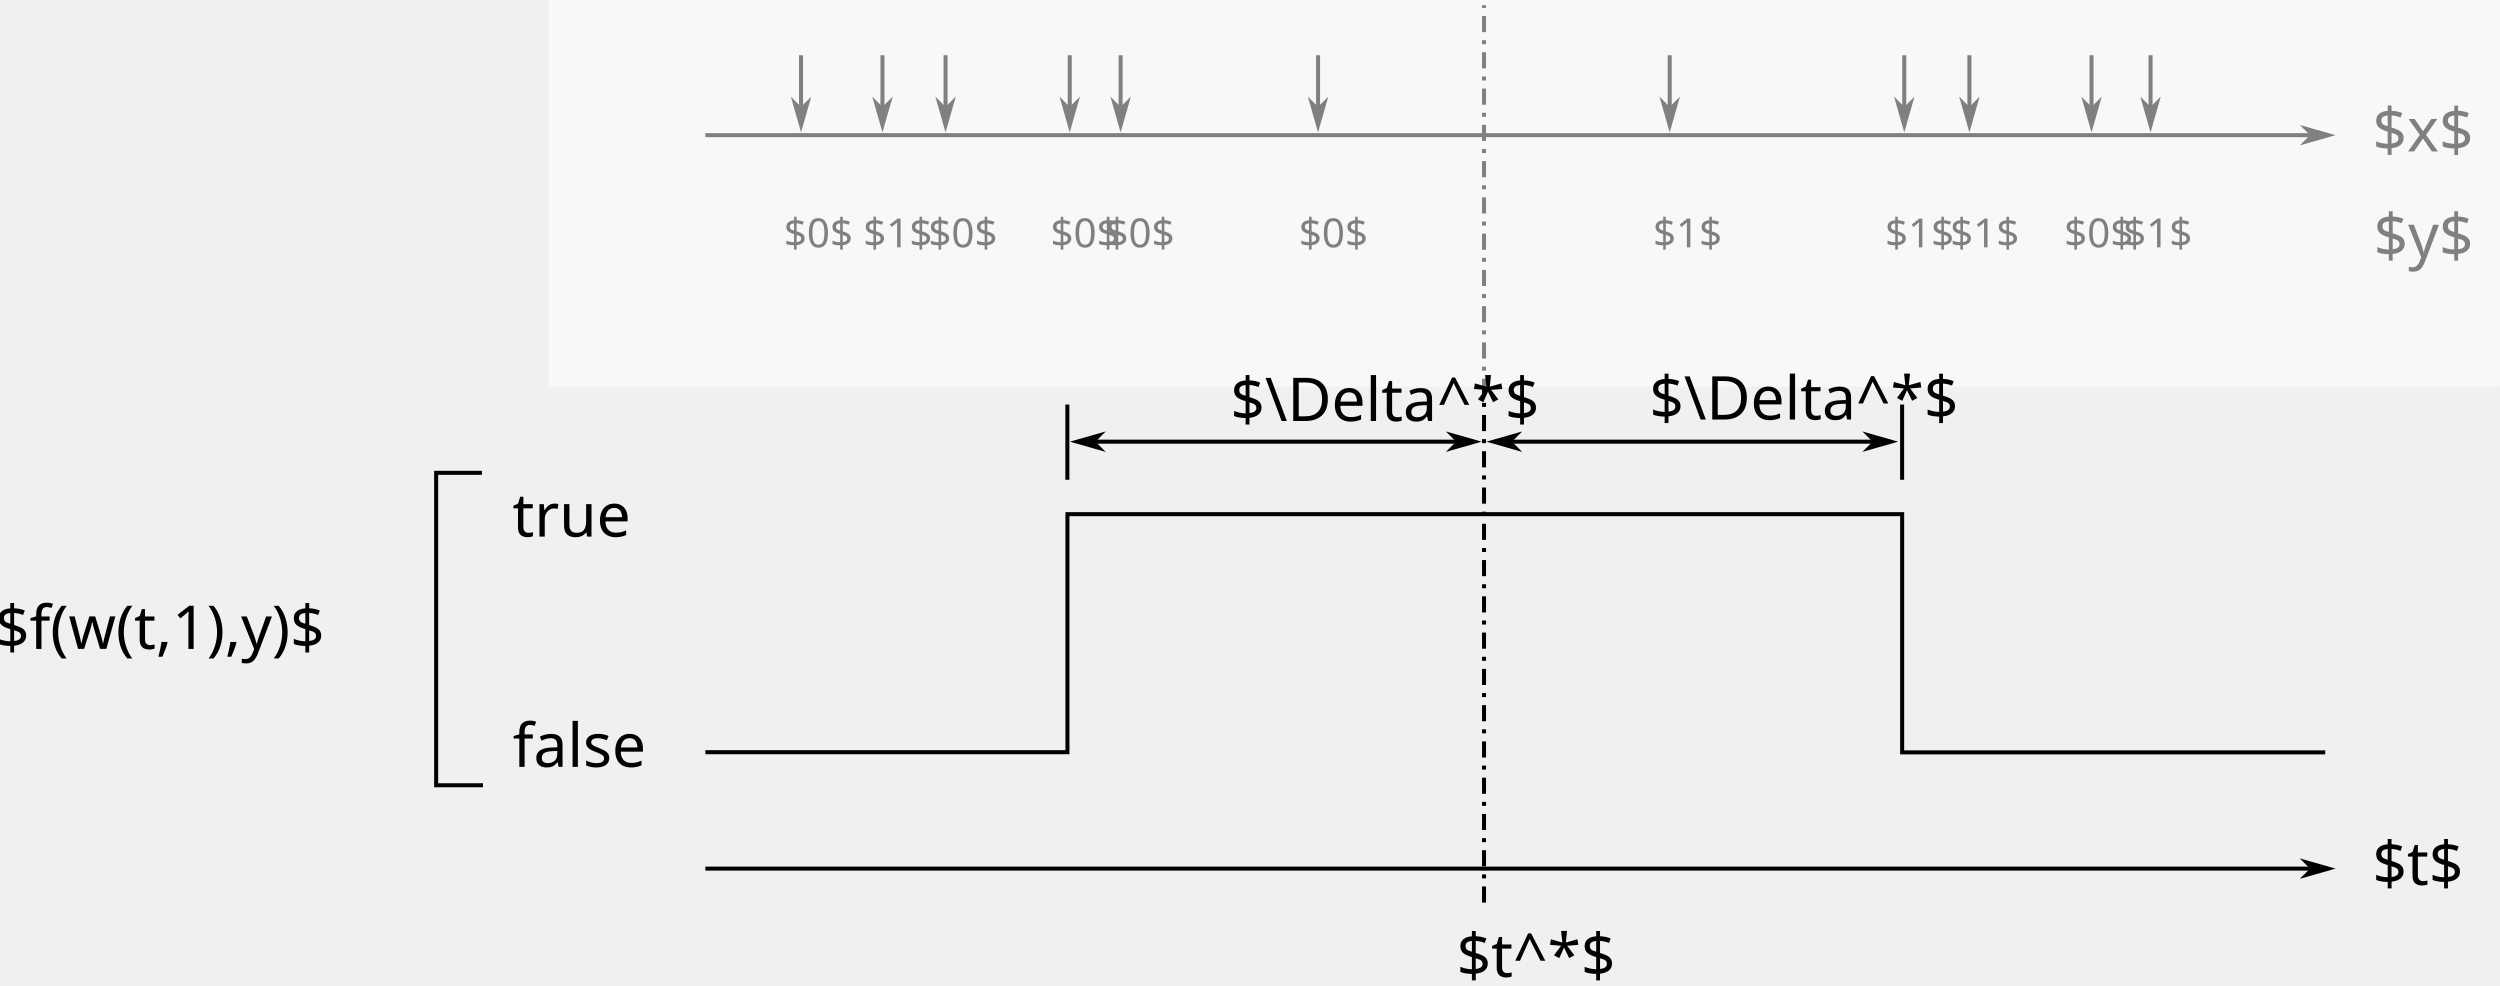
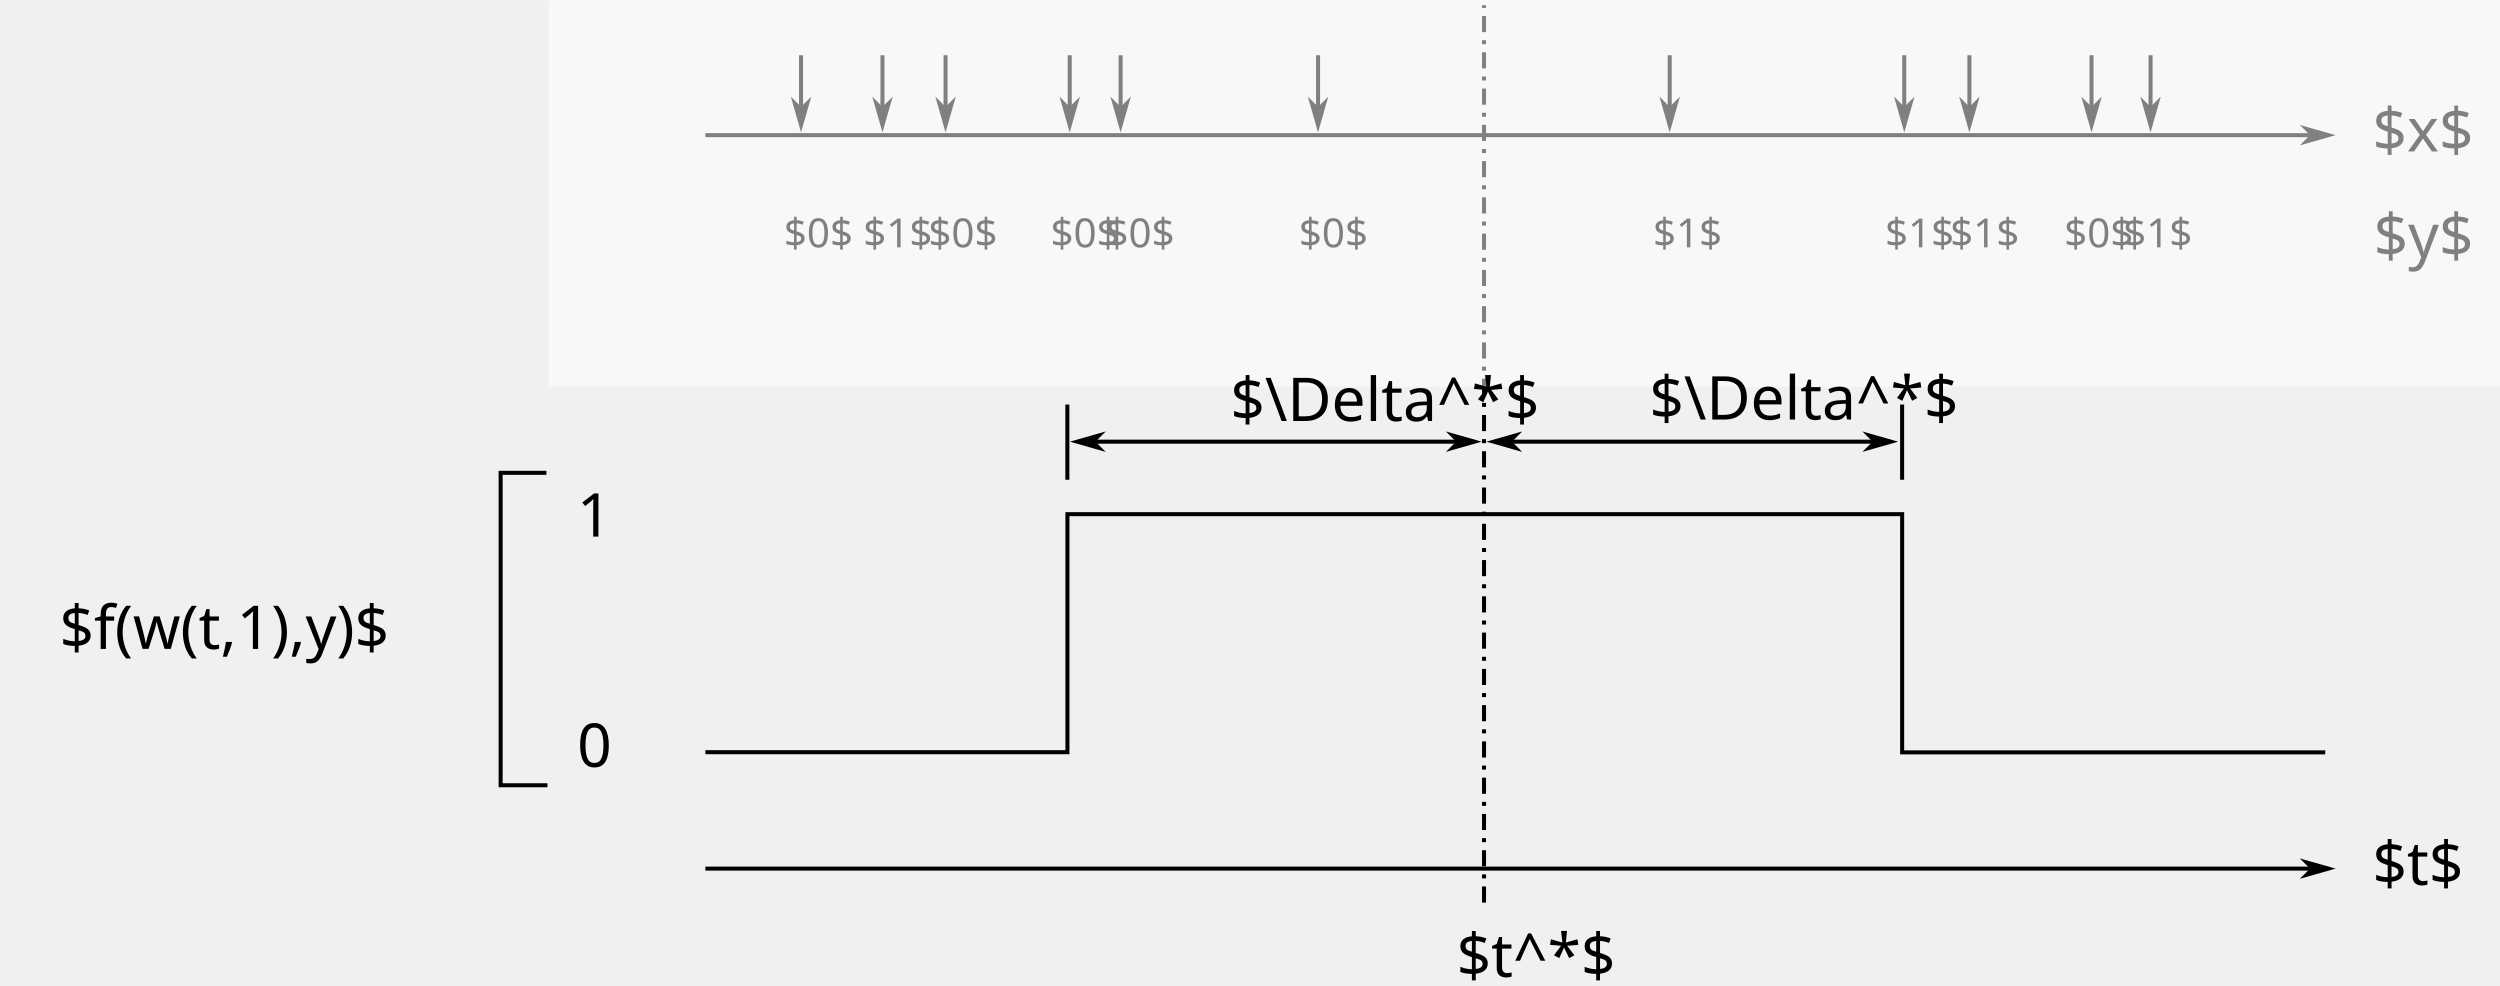
<svg xmlns="http://www.w3.org/2000/svg" width="175.076mm" height="69.033mm" viewBox="0 0 620.348 244.604" id="svg2" version="1.1">
  <defs id="defs4">
    <marker orient="auto" refY="0" refX="0" id="marker13434" style="overflow:visible">
      <path id="path13436" d="M 0,0 5,-5 -12.5,0 5,5 0,0 Z" style="fill:#000000;fill-opacity:1;fill-rule:evenodd;stroke:#000000;stroke-width:1pt;stroke-opacity:1" transform="matrix(-0.4,0,0,-0.4,-4,0)" />
    </marker>
    <marker style="overflow:visible" id="marker13184" refX="0" refY="0" orient="auto">
      <path transform="matrix(0.4,0,0,0.4,4,0)" style="fill:#000000;fill-opacity:1;fill-rule:evenodd;stroke:#000000;stroke-width:1pt;stroke-opacity:1" d="M 0,0 5,-5 -12.5,0 5,5 0,0 Z" id="path13186" />
    </marker>
    <marker style="overflow:visible" id="marker12698" refX="0" refY="0" orient="auto">
      <path transform="matrix(-0.4,0,0,-0.4,-4,0)" style="fill:#000000;fill-opacity:1;fill-rule:evenodd;stroke:#000000;stroke-width:1pt;stroke-opacity:1" d="M 0,0 5,-5 -12.5,0 5,5 0,0 Z" id="path12700" />
    </marker>
    <marker orient="auto" refY="0" refX="0" id="Arrow1Mstart" style="overflow:visible">
      <path id="path4148" d="M 0,0 5,-5 -12.5,0 5,5 0,0 Z" style="fill:#000000;fill-opacity:1;fill-rule:evenodd;stroke:#000000;stroke-width:1pt;stroke-opacity:1" transform="matrix(0.4,0,0,0.4,4,0)" />
    </marker>
    <marker orient="auto" refY="0" refX="0" id="marker12198" style="overflow:visible">
      <path id="path12200" d="M 0,0 5,-5 -12.5,0 5,5 0,0 Z" style="fill:#000000;fill-opacity:1;fill-rule:evenodd;stroke:#000000;stroke-width:1pt;stroke-opacity:1" transform="matrix(-0.4,0,0,-0.4,-4,0)" />
    </marker>
    <marker orient="auto" refY="0" refX="0" id="marker11972" style="overflow:visible">
      <path id="path11974" d="M 0,0 5,-5 -12.5,0 5,5 0,0 Z" style="fill:#000000;fill-opacity:1;fill-rule:evenodd;stroke:#000000;stroke-width:1pt;stroke-opacity:1" transform="matrix(-0.4,0,0,-0.4,-4,0)" />
    </marker>
    <marker orient="auto" refY="0" refX="0" id="marker11752" style="overflow:visible">
      <path id="path11754" d="M 0,0 5,-5 -12.5,0 5,5 0,0 Z" style="fill:#000000;fill-opacity:1;fill-rule:evenodd;stroke:#000000;stroke-width:1pt;stroke-opacity:1" transform="matrix(-0.4,0,0,-0.4,-4,0)" />
    </marker>
    <marker orient="auto" refY="0" refX="0" id="marker11538" style="overflow:visible">
      <path id="path11540" d="M 0,0 5,-5 -12.5,0 5,5 0,0 Z" style="fill:#000000;fill-opacity:1;fill-rule:evenodd;stroke:#000000;stroke-width:1pt;stroke-opacity:1" transform="matrix(-0.4,0,0,-0.4,-4,0)" />
    </marker>
    <marker orient="auto" refY="0" refX="0" id="marker11330" style="overflow:visible">
      <path id="path11332" d="M 0,0 5,-5 -12.5,0 5,5 0,0 Z" style="fill:#000000;fill-opacity:1;fill-rule:evenodd;stroke:#000000;stroke-width:1pt;stroke-opacity:1" transform="matrix(-0.4,0,0,-0.4,-4,0)" />
    </marker>
    <marker orient="auto" refY="0" refX="0" id="marker11128" style="overflow:visible">
      <path id="path11130" d="M 0,0 5,-5 -12.5,0 5,5 0,0 Z" style="fill:#000000;fill-opacity:1;fill-rule:evenodd;stroke:#000000;stroke-width:1pt;stroke-opacity:1" transform="matrix(-0.4,0,0,-0.4,-4,0)" />
    </marker>
    <marker orient="auto" refY="0" refX="0" id="marker10932" style="overflow:visible">
      <path id="path10934" d="M 0,0 5,-5 -12.5,0 5,5 0,0 Z" style="fill:#000000;fill-opacity:1;fill-rule:evenodd;stroke:#000000;stroke-width:1pt;stroke-opacity:1" transform="matrix(-0.4,0,0,-0.4,-4,0)" />
    </marker>
    <marker orient="auto" refY="0" refX="0" id="marker10742" style="overflow:visible">
      <path id="path10744" d="M 0,0 5,-5 -12.5,0 5,5 0,0 Z" style="fill:#000000;fill-opacity:1;fill-rule:evenodd;stroke:#000000;stroke-width:1pt;stroke-opacity:1" transform="matrix(-0.4,0,0,-0.4,-4,0)" />
    </marker>
    <marker orient="auto" refY="0" refX="0" id="marker10558" style="overflow:visible">
      <path id="path10560" d="M 0,0 5,-5 -12.5,0 5,5 0,0 Z" style="fill:#000000;fill-opacity:1;fill-rule:evenodd;stroke:#000000;stroke-width:1pt;stroke-opacity:1" transform="matrix(-0.4,0,0,-0.4,-4,0)" />
    </marker>
    <marker orient="auto" refY="0" refX="0" id="marker10380" style="overflow:visible">
      <path id="path10382" d="M 0,0 5,-5 -12.5,0 5,5 0,0 Z" style="fill:#000000;fill-opacity:1;fill-rule:evenodd;stroke:#000000;stroke-width:1pt;stroke-opacity:1" transform="matrix(-0.4,0,0,-0.4,-4,0)" />
    </marker>
    <marker orient="auto" refY="0" refX="0" id="marker10370" style="overflow:visible">
      <path id="path10372" d="M 0,0 5,-5 -12.5,0 5,5 0,0 Z" style="fill:#000000;fill-opacity:1;fill-rule:evenodd;stroke:#000000;stroke-width:1pt;stroke-opacity:1" transform="matrix(-0.4,0,0,-0.4,-4,0)" />
    </marker>
    <marker orient="auto" refY="0" refX="0" id="marker10198" style="overflow:visible">
      <path id="path10200" d="M 0,0 5,-5 -12.5,0 5,5 0,0 Z" style="fill:#000000;fill-opacity:1;fill-rule:evenodd;stroke:#000000;stroke-width:1pt;stroke-opacity:1" transform="matrix(-0.4,0,0,-0.4,-4,0)" />
    </marker>
    <marker style="overflow:visible" id="marker9168" refX="0" refY="0" orient="auto">
      <path transform="matrix(-0.4,0,0,-0.4,-4,0)" style="fill:#000000;fill-opacity:1;fill-rule:evenodd;stroke:#000000;stroke-width:1pt;stroke-opacity:1" d="M 0,0 5,-5 -12.5,0 5,5 0,0 Z" id="path9170" />
    </marker>
    <marker style="overflow:visible" id="marker9008" refX="0" refY="0" orient="auto">
      <path transform="matrix(-0.4,0,0,-0.4,-4,0)" style="fill:#808080;fill-opacity:1;fill-rule:evenodd;stroke:#808080;stroke-width:1pt;stroke-opacity:1" d="M 0,0 5,-5 -12.5,0 5,5 0,0 Z" id="path9010" />
    </marker>
    <marker style="overflow:visible" id="marker8854" refX="0" refY="0" orient="auto">
      <path transform="matrix(-0.4,0,0,-0.4,-4,0)" style="fill:#808080;fill-opacity:1;fill-rule:evenodd;stroke:#808080;stroke-width:1pt;stroke-opacity:1" d="M 0,0 5,-5 -12.5,0 5,5 0,0 Z" id="path8856" />
    </marker>
    <marker style="overflow:visible" id="marker8706" refX="0" refY="0" orient="auto">
      <path transform="matrix(-0.4,0,0,-0.4,-4,0)" style="fill:#808080;fill-opacity:1;fill-rule:evenodd;stroke:#808080;stroke-width:1pt;stroke-opacity:1" d="M 0,0 5,-5 -12.5,0 5,5 0,0 Z" id="path8708" />
    </marker>
    <marker style="overflow:visible" id="marker8564" refX="0" refY="0" orient="auto">
      <path transform="matrix(-0.4,0,0,-0.4,-4,0)" style="fill:#808080;fill-opacity:1;fill-rule:evenodd;stroke:#808080;stroke-width:1pt;stroke-opacity:1" d="M 0,0 5,-5 -12.5,0 5,5 0,0 Z" id="path8566" />
    </marker>
    <marker style="overflow:visible" id="marker8428" refX="0" refY="0" orient="auto">
      <path transform="matrix(-0.4,0,0,-0.4,-4,0)" style="fill:#808080;fill-opacity:1;fill-rule:evenodd;stroke:#808080;stroke-width:1pt;stroke-opacity:1" d="M 0,0 5,-5 -12.5,0 5,5 0,0 Z" id="path8430" />
    </marker>
    <marker style="overflow:visible" id="marker8298" refX="0" refY="0" orient="auto">
      <path transform="matrix(-0.4,0,0,-0.4,-4,0)" style="fill:#808080;fill-opacity:1;fill-rule:evenodd;stroke:#808080;stroke-width:1pt;stroke-opacity:1" d="M 0,0 5,-5 -12.5,0 5,5 0,0 Z" id="path8300" />
    </marker>
    <marker style="overflow:visible" id="marker8174" refX="0" refY="0" orient="auto">
      <path transform="matrix(-0.4,0,0,-0.4,-4,0)" style="fill:#808080;fill-opacity:1;fill-rule:evenodd;stroke:#808080;stroke-width:1pt;stroke-opacity:1" d="M 0,0 5,-5 -12.5,0 5,5 0,0 Z" id="path8176" />
    </marker>
    <marker style="overflow:visible" id="marker8056" refX="0" refY="0" orient="auto">
      <path transform="matrix(-0.4,0,0,-0.4,-4,0)" style="fill:#808080;fill-opacity:1;fill-rule:evenodd;stroke:#808080;stroke-width:1pt;stroke-opacity:1" d="M 0,0 5,-5 -12.5,0 5,5 0,0 Z" id="path8058" />
    </marker>
    <marker style="overflow:visible" id="marker7944" refX="0" refY="0" orient="auto">
      <path transform="matrix(-0.4,0,0,-0.4,-4,0)" style="fill:#808080;fill-opacity:1;fill-rule:evenodd;stroke:#808080;stroke-width:1pt;stroke-opacity:1" d="M 0,0 5,-5 -12.5,0 5,5 0,0 Z" id="path7946" />
    </marker>
    <marker style="overflow:visible" id="marker7934" refX="0" refY="0" orient="auto">
      <path transform="matrix(-0.4,0,0,-0.4,-4,0)" style="fill:#808080;fill-opacity:1;fill-rule:evenodd;stroke:#808080;stroke-width:1pt;stroke-opacity:1" d="M 0,0 5,-5 -12.5,0 5,5 0,0 Z" id="path7936" />
    </marker>
    <marker style="overflow:visible" id="marker7874" refX="0" refY="0" orient="auto">
      <path transform="matrix(0.8,0,0,0.8,10,0)" style="fill:#808080;fill-opacity:1;fill-rule:evenodd;stroke:#808080;stroke-width:1pt;stroke-opacity:1" d="M 0,0 5,-5 -12.5,0 5,5 0,0 Z" id="path7876" />
    </marker>
    <marker style="overflow:visible" id="marker7768" refX="0" refY="0" orient="auto">
      <path transform="matrix(0.8,0,0,0.8,10,0)" style="fill:#808080;fill-opacity:1;fill-rule:evenodd;stroke:#808080;stroke-width:1pt;stroke-opacity:1" d="M 0,0 5,-5 -12.5,0 5,5 0,0 Z" id="path7770" />
    </marker>
    <marker style="overflow:visible" id="marker7758" refX="0" refY="0" orient="auto">
      <path transform="matrix(0.8,0,0,0.8,10,0)" style="fill:#808080;fill-opacity:1;fill-rule:evenodd;stroke:#808080;stroke-width:1pt;stroke-opacity:1" d="M 0,0 5,-5 -12.5,0 5,5 0,0 Z" id="path7760" />
    </marker>
    <marker style="overflow:visible" id="marker7748" refX="0" refY="0" orient="auto">
      <path transform="matrix(0.8,0,0,0.8,10,0)" style="fill:#808080;fill-opacity:1;fill-rule:evenodd;stroke:#808080;stroke-width:1pt;stroke-opacity:1" d="M 0,0 5,-5 -12.5,0 5,5 0,0 Z" id="path7750" />
    </marker>
    <marker style="overflow:visible" id="marker7738" refX="0" refY="0" orient="auto">
      <path transform="matrix(0.8,0,0,0.8,10,0)" style="fill:#808080;fill-opacity:1;fill-rule:evenodd;stroke:#808080;stroke-width:1pt;stroke-opacity:1" d="M 0,0 5,-5 -12.5,0 5,5 0,0 Z" id="path7740" />
    </marker>
    <marker style="overflow:visible" id="marker7728" refX="0" refY="0" orient="auto">
      <path transform="matrix(0.8,0,0,0.8,10,0)" style="fill:#808080;fill-opacity:1;fill-rule:evenodd;stroke:#808080;stroke-width:1pt;stroke-opacity:1" d="M 0,0 5,-5 -12.5,0 5,5 0,0 Z" id="path7730" />
    </marker>
    <marker style="overflow:visible" id="marker7718" refX="0" refY="0" orient="auto">
      <path transform="matrix(0.8,0,0,0.8,10,0)" style="fill:#808080;fill-opacity:1;fill-rule:evenodd;stroke:#808080;stroke-width:1pt;stroke-opacity:1" d="M 0,0 5,-5 -12.5,0 5,5 0,0 Z" id="path7720" />
    </marker>
    <marker style="overflow:visible" id="marker7708" refX="0" refY="0" orient="auto">
      <path transform="matrix(0.8,0,0,0.8,10,0)" style="fill:#808080;fill-opacity:1;fill-rule:evenodd;stroke:#808080;stroke-width:1pt;stroke-opacity:1" d="M 0,0 5,-5 -12.5,0 5,5 0,0 Z" id="path7710" />
    </marker>
    <marker style="overflow:visible" id="marker7698" refX="0" refY="0" orient="auto">
      <path transform="matrix(0.8,0,0,0.8,10,0)" style="fill:#808080;fill-opacity:1;fill-rule:evenodd;stroke:#808080;stroke-width:1pt;stroke-opacity:1" d="M 0,0 5,-5 -12.5,0 5,5 0,0 Z" id="path7700" />
    </marker>
    <marker style="overflow:visible" id="marker7688" refX="0" refY="0" orient="auto">
      <path transform="matrix(0.8,0,0,0.8,10,0)" style="fill:#808080;fill-opacity:1;fill-rule:evenodd;stroke:#808080;stroke-width:1pt;stroke-opacity:1" d="M 0,0 5,-5 -12.5,0 5,5 0,0 Z" id="path7690" />
    </marker>
    <marker style="overflow:visible" id="marker7678" refX="0" refY="0" orient="auto">
      <path transform="matrix(0.8,0,0,0.8,10,0)" style="fill:#808080;fill-opacity:1;fill-rule:evenodd;stroke:#808080;stroke-width:1pt;stroke-opacity:1" d="M 0,0 5,-5 -12.5,0 5,5 0,0 Z" id="path7680" />
    </marker>
    <marker style="overflow:visible" id="marker7310" refX="0" refY="0" orient="auto">
      <path transform="matrix(-0.4,0,0,-0.4,-4,0)" style="fill:#000000;fill-opacity:1;fill-rule:evenodd;stroke:#000000;stroke-width:1pt;stroke-opacity:1" d="M 0,0 5,-5 -12.5,0 5,5 0,0 Z" id="path7312" />
    </marker>
    <marker orient="auto" refY="0" refX="0" id="marker6757" style="overflow:visible">
      <path id="path6759" d="M 0,0 5,-5 -12.5,0 5,5 0,0 Z" style="fill:#000000;fill-opacity:1;fill-rule:evenodd;stroke:#000000;stroke-width:1pt;stroke-opacity:1" transform="matrix(-0.4,0,0,-0.4,-4,0)" />
    </marker>
    <marker orient="auto" refY="0" refX="0" id="marker6257" style="overflow:visible">
      <path id="path6259" d="M 0,0 5,-5 -12.5,0 5,5 0,0 Z" style="fill:#808080;fill-opacity:1;fill-rule:evenodd;stroke:#808080;stroke-width:1pt;stroke-opacity:1" transform="matrix(-0.4,0,0,-0.4,-4,0)" />
    </marker>
  </defs>
  <g id="layer1" transform="translate(157.8605,-61.4087)">
    <path style="fill:#000000;fill-opacity:1;fill-rule:evenodd;stroke:#000000;stroke-width:1px;stroke-linecap:butt;stroke-linejoin:miter;stroke-opacity:1;marker-end:url(#marker11972)" d="m 17.173,94.946 402.546,0" id="path4136" />
    <text xml:space="preserve" style="font-style:normal;font-weight:normal;font-size:40px;line-height:125%;font-family:Sans;letter-spacing:0px;word-spacing:0px;fill:#000000;fill-opacity:1;stroke:none;stroke-width:1px;stroke-linecap:butt;stroke-linejoin:miter;stroke-opacity:1" x="430.83" y="98.986" id="text4418">
      <tspan id="tspan4420" x="430.83" y="98.986" style="font-size:15px;fill:#000000">$x$</tspan>
    </text>
    <path style="fill:#000000;fill-opacity:1;fill-rule:evenodd;stroke:#000000;stroke-width:1px;stroke-linecap:butt;stroke-linejoin:miter;stroke-opacity:1;marker-end:url(#marker11752)" d="m 40.911,75.12 0,17.173" id="path4692" />
    <path style="fill:#000000;fill-opacity:1;fill-rule:evenodd;stroke:#000000;stroke-width:1px;stroke-linecap:butt;stroke-linejoin:miter;stroke-opacity:1;marker-end:url(#marker11538)" d="m 61.114,75.12 0,17.173" id="path4692-3" />
    <path id="path4929" d="m 76.772,75.12 0,17.173" style="fill:#000000;fill-opacity:1;fill-rule:evenodd;stroke:#000000;stroke-width:1px;stroke-linecap:butt;stroke-linejoin:miter;stroke-opacity:1;marker-end:url(#marker11330)" />
    <path style="fill:#000000;fill-opacity:1;fill-rule:evenodd;stroke:#000000;stroke-width:1px;stroke-linecap:butt;stroke-linejoin:miter;stroke-opacity:1;marker-end:url(#marker11128)" d="m 120.208,75.12 0,17.173" id="path5007" />
    <path id="path5091" d="m 169.201,75.12 0,17.173" style="fill:#000000;fill-opacity:1;fill-rule:evenodd;stroke:#000000;stroke-width:1px;stroke-linecap:butt;stroke-linejoin:miter;stroke-opacity:1;marker-end:url(#marker10932)" />
    <path style="fill:#000000;fill-opacity:1;fill-rule:evenodd;stroke:#000000;stroke-width:1px;stroke-linecap:butt;stroke-linejoin:miter;stroke-opacity:1;marker-end:url(#marker10742)" d="m 107.581,75.12 0,17.173" id="path5175" />
    <path id="path5265" d="m 256.457,75.12 0,17.173" style="fill:#000000;fill-opacity:1;fill-rule:evenodd;stroke:#000000;stroke-width:1px;stroke-linecap:butt;stroke-linejoin:miter;stroke-opacity:1;marker-end:url(#marker10558)" />
    <path id="path5469" d="m 314.663,75.12 0,17.173" style="fill:#000000;fill-opacity:1;fill-rule:evenodd;stroke:#000000;stroke-width:1px;stroke-linecap:butt;stroke-linejoin:miter;stroke-opacity:1;marker-end:url(#marker10380)" />
    <path style="fill:#000000;fill-opacity:1;fill-rule:evenodd;stroke:#000000;stroke-width:1px;stroke-linecap:butt;stroke-linejoin:miter;stroke-opacity:1;marker-end:url(#marker10370)" d="m 330.825,75.12 0,17.173" id="path5577" />
    <path id="path5703" d="m 375.777,75.12 0,17.173" style="fill:#000000;fill-opacity:1;fill-rule:evenodd;stroke:#000000;stroke-width:1px;stroke-linecap:butt;stroke-linejoin:miter;stroke-opacity:1;marker-end:url(#marker10198)" />
    <path style="fill:#000000;fill-opacity:1;fill-rule:evenodd;stroke:#000000;stroke-width:1px;stroke-linecap:butt;stroke-linejoin:miter;stroke-opacity:1;marker-end:url(#marker12198)" d="m 361.13,75.12 0,17.173" id="path6255" />
    <text xml:space="preserve" style="font-style:normal;font-weight:normal;font-size:40px;line-height:125%;font-family:Sans;letter-spacing:0px;word-spacing:0px;fill:#000000;fill-opacity:1;stroke:none;stroke-width:1px;stroke-linecap:butt;stroke-linejoin:miter;stroke-opacity:1" x="431.111" y="125.222" id="text4418-8-8">
      <tspan id="tspan4420-4-6" x="431.111" y="125.222" style="font-size:15px;fill:#000000">$y$</tspan>
    </text>
    <text id="text6671" y="122.775" x="36.646" style="font-style:normal;font-weight:normal;font-size:40px;line-height:125%;font-family:Sans;letter-spacing:0px;word-spacing:0px;fill:#000000;fill-opacity:1;stroke:none;stroke-width:1px;stroke-linecap:butt;stroke-linejoin:miter;stroke-opacity:1" xml:space="preserve">
      <tspan style="font-size:10px;fill:#000000" y="122.775" x="36.646" id="tspan6673">$0$</tspan>
    </text>
    <text xml:space="preserve" style="font-style:normal;font-weight:normal;font-size:40px;line-height:125%;font-family:Sans;letter-spacing:0px;word-spacing:0px;fill:#000000;fill-opacity:1;stroke:none;stroke-width:1px;stroke-linecap:butt;stroke-linejoin:miter;stroke-opacity:1" x="56.344" y="122.775" id="text6675">
      <tspan id="tspan6677" x="56.344" y="122.775" style="font-size:10px;fill:#000000">$1$</tspan>
    </text>
    <text id="text6679" y="122.775" x="72.506" style="font-style:normal;font-weight:normal;font-size:40px;line-height:125%;font-family:Sans;letter-spacing:0px;word-spacing:0px;fill:#000000;fill-opacity:1;stroke:none;stroke-width:1px;stroke-linecap:butt;stroke-linejoin:miter;stroke-opacity:1" xml:space="preserve">
      <tspan style="font-size:10px;fill:#000000" y="122.775" x="72.506" id="tspan6681">$0$</tspan>
    </text>
    <text xml:space="preserve" style="font-style:normal;font-weight:normal;font-size:40px;line-height:125%;font-family:Sans;letter-spacing:0px;word-spacing:0px;fill:#000000;fill-opacity:1;stroke:none;stroke-width:1px;stroke-linecap:butt;stroke-linejoin:miter;stroke-opacity:1" x="102.811" y="122.775" id="text6683">
      <tspan id="tspan6685" x="102.811" y="122.775" style="font-size:10px;fill:#000000">$0$</tspan>
    </text>
    <text id="text6687" y="122.775" x="116.448" style="font-style:normal;font-weight:normal;font-size:40px;line-height:125%;font-family:Sans;letter-spacing:0px;word-spacing:0px;fill:#000000;fill-opacity:1;stroke:none;stroke-width:1px;stroke-linecap:butt;stroke-linejoin:miter;stroke-opacity:1" xml:space="preserve">
      <tspan style="font-size:10px;fill:#000000" y="122.775" x="116.448" id="tspan6689">$0$</tspan>
    </text>
    <text xml:space="preserve" style="font-style:normal;font-weight:normal;font-size:40px;line-height:125%;font-family:Sans;letter-spacing:0px;word-spacing:0px;fill:#000000;fill-opacity:1;stroke:none;stroke-width:1px;stroke-linecap:butt;stroke-linejoin:miter;stroke-opacity:1" x="164.43" y="122.775" id="text6691">
      <tspan id="tspan6693" x="164.43" y="122.775" style="font-size:10px;fill:#000000">$0$</tspan>
    </text>
    <text id="text6695" y="122.775" x="252.314" style="font-style:normal;font-weight:normal;font-size:40px;line-height:125%;font-family:Sans;letter-spacing:0px;word-spacing:0px;fill:#000000;fill-opacity:1;stroke:none;stroke-width:1px;stroke-linecap:butt;stroke-linejoin:miter;stroke-opacity:1" xml:space="preserve">
      <tspan style="font-size:10px;fill:#000000" y="122.775" x="252.314" id="tspan6697">$1$</tspan>
    </text>
    <text xml:space="preserve" style="font-style:normal;font-weight:normal;font-size:40px;line-height:125%;font-family:Sans;letter-spacing:0px;word-spacing:0px;fill:#000000;fill-opacity:1;stroke:none;stroke-width:1px;stroke-linecap:butt;stroke-linejoin:miter;stroke-opacity:1" x="309.892" y="122.775" id="text6699">
      <tspan id="tspan6701" x="309.892" y="122.775" style="font-size:10px;fill:#000000">$1$</tspan>
    </text>
    <text id="text6703" y="122.775" x="326.055" style="font-style:normal;font-weight:normal;font-size:40px;line-height:125%;font-family:Sans;letter-spacing:0px;word-spacing:0px;fill:#000000;fill-opacity:1;stroke:none;stroke-width:1px;stroke-linecap:butt;stroke-linejoin:miter;stroke-opacity:1" xml:space="preserve">
      <tspan style="font-size:10px;fill:#000000" y="122.775" x="326.055" id="tspan6705">$1$</tspan>
    </text>
    <text xml:space="preserve" style="font-style:normal;font-weight:normal;font-size:40px;line-height:125%;font-family:Sans;letter-spacing:0px;word-spacing:0px;fill:#000000;fill-opacity:1;stroke:none;stroke-width:1px;stroke-linecap:butt;stroke-linejoin:miter;stroke-opacity:1" x="354.339" y="122.775" id="text6707">
      <tspan id="tspan6709" x="354.339" y="122.775" style="font-size:10px;fill:#000000">$0$</tspan>
    </text>
    <text id="text6711" y="122.775" x="368.986" style="font-style:normal;font-weight:normal;font-size:40px;line-height:125%;font-family:Sans;letter-spacing:0px;word-spacing:0px;fill:#000000;fill-opacity:1;stroke:none;stroke-width:1px;stroke-linecap:butt;stroke-linejoin:miter;stroke-opacity:1" xml:space="preserve">
      <tspan style="font-size:10px;fill:#000000" y="122.775" x="368.986" id="tspan6713">$1$</tspan>
    </text>
    <path id="path7308" d="m 17.173,276.946 402.546,0" style="fill:none;fill-rule:evenodd;stroke:#000000;stroke-width:1px;stroke-linecap:butt;stroke-linejoin:miter;stroke-opacity:1;marker-end:url(#marker7310)" />
    <text id="text7408" y="280.986" x="430.83" style="font-style:normal;font-weight:normal;font-size:40px;line-height:125%;font-family:Sans;letter-spacing:0px;word-spacing:0px;fill:#000000;fill-opacity:1;stroke:none;stroke-width:1px;stroke-linecap:butt;stroke-linejoin:miter;stroke-opacity:1" xml:space="preserve">
      <tspan style="font-size:15px" y="280.986" x="430.83" id="tspan7410">$t$</tspan>
    </text>
-     <text id="text7408-3" y="222.43" x="-159.106" style="font-style:normal;font-weight:normal;font-size:40px;line-height:125%;font-family:Sans;letter-spacing:0px;word-spacing:0px;fill:#000000;fill-opacity:1;stroke:none;stroke-width:1px;stroke-linecap:butt;stroke-linejoin:miter;stroke-opacity:1" xml:space="preserve">
-       <tspan style="font-size:15px" y="222.43" x="-159.106" id="tspan7410-7">$f(w(t,1),y)$</tspan>
-     </text>
-     <text id="text7408-3-3" y="251.691" x="-30.638" style="font-style:normal;font-weight:normal;font-size:40px;line-height:125%;font-family:Sans;letter-spacing:0px;word-spacing:0px;fill:#000000;fill-opacity:1;stroke:none;stroke-width:1px;stroke-linecap:butt;stroke-linejoin:miter;stroke-opacity:1" xml:space="preserve">
-       <tspan style="font-size:15px" y="251.691" x="-30.638" id="tspan7410-7-9">false</tspan>
-     </text>
-     <text id="text7408-3-3-4" y="194.556" x="-30.697" style="font-style:normal;font-weight:normal;font-size:40px;line-height:125%;font-family:Sans;letter-spacing:0px;word-spacing:0px;fill:#000000;fill-opacity:1;stroke:none;stroke-width:1px;stroke-linecap:butt;stroke-linejoin:miter;stroke-opacity:1" xml:space="preserve">
-       <tspan style="font-size:15px" y="194.556" x="-30.697" id="tspan7410-7-9-1">true</tspan>
+     <text id="text7408-3" y="222.43" x="-143.106" style="font-style:normal;font-weight:normal;font-size:40px;line-height:125%;font-family:Sans;letter-spacing:0px;word-spacing:0px;fill:#000000;fill-opacity:1;stroke:none;stroke-width:1px;stroke-linecap:butt;stroke-linejoin:miter;stroke-opacity:1" xml:space="preserve">
+       <tspan style="font-size:15px" y="222.43" x="-143.106" id="tspan7410-7">$f(w(t,1),y)$</tspan>
+     </text>
+     <text id="text7408-3-3" y="251.691" x="-14.638" style="font-style:normal;font-weight:normal;font-size:40px;line-height:125%;font-family:Sans;letter-spacing:0px;word-spacing:0px;fill:#000000;fill-opacity:1;stroke:none;stroke-width:1px;stroke-linecap:butt;stroke-linejoin:miter;stroke-opacity:1" xml:space="preserve">
+       <tspan style="font-size:15px" y="251.691" x="-14.638" id="tspan7410-7-9">0</tspan>
+     </text>
+     <text id="text7408-3-3-4" y="194.556" x="-14.697" style="font-style:normal;font-weight:normal;font-size:40px;line-height:125%;font-family:Sans;letter-spacing:0px;word-spacing:0px;fill:#000000;fill-opacity:1;stroke:none;stroke-width:1px;stroke-linecap:butt;stroke-linejoin:miter;stroke-opacity:1" xml:space="preserve">
+       <tspan style="font-size:15px" y="194.556" x="-14.697" id="tspan7410-7-9-1">1</tspan>
    </text>
    <path style="fill:none;fill-rule:evenodd;stroke:#000000;stroke-width:1px;stroke-linecap:butt;stroke-linejoin:miter;stroke-opacity:1" d="m 17.173,248.057 89.84,0 0,-59.065 207.124,0 0,59.107 104.987,0" id="path9398" />
    <path style="fill:none;fill-rule:evenodd;stroke:#000000;stroke-width:1;stroke-linecap:butt;stroke-linejoin:miter;stroke-miterlimit:4;stroke-dasharray:4, 2, 1, 2;stroke-dashoffset:0;stroke-opacity:1" d="m 210.387,285.38 0,-222.678" id="path9404" />
    <text id="text7408-9" y="303.808" x="203.58" style="font-style:normal;font-weight:normal;font-size:40px;line-height:125%;font-family:Sans;letter-spacing:0px;word-spacing:0px;fill:#000000;fill-opacity:1;stroke:none;stroke-width:1px;stroke-linecap:butt;stroke-linejoin:miter;stroke-opacity:1" xml:space="preserve">
      <tspan style="font-size:15px" y="303.808" x="203.58" id="tspan7410-75">$t^*$</tspan>
    </text>
    <rect style="fill:#ffffff;fill-opacity:0.502;stroke:none;stroke-width:1;stroke-miterlimit:4;stroke-dasharray:4, 2, 1, 2;stroke-dashoffset:0;stroke-opacity:1" id="rect12436" width="484.206" height="95.958" x="-21.718" y="61.409" ry="0.415" />
    <path style="fill:none;fill-rule:evenodd;stroke:#000000;stroke-width:1px;stroke-linecap:butt;stroke-linejoin:miter;stroke-opacity:1" d="m 106.994,180.456 0,-18.661" id="path12438" />
    <path id="path12440" d="m 314.13,180.456 0,-18.661" style="fill:none;fill-rule:evenodd;stroke:#000000;stroke-width:1px;stroke-linecap:butt;stroke-linejoin:miter;stroke-opacity:1" />
    <path style="fill:none;fill-rule:evenodd;stroke:#000000;stroke-width:1px;stroke-linecap:butt;stroke-linejoin:miter;stroke-opacity:1;marker-start:url(#Arrow1Mstart);marker-end:url(#marker12698)" d="m 109.602,171.004 98.237,0" id="path12442" />
    <path id="path13182" d="m 212.944,171.004 98.237,0" style="fill:none;fill-rule:evenodd;stroke:#000000;stroke-width:1px;stroke-linecap:butt;stroke-linejoin:miter;stroke-opacity:1;marker-start:url(#marker13184);marker-end:url(#marker13434)" />
    <text id="text7408-9-6" y="165.874" x="147.433" style="font-style:normal;font-weight:normal;font-size:40px;line-height:125%;font-family:Sans;letter-spacing:0px;word-spacing:0px;fill:#000000;fill-opacity:1;stroke:none;stroke-width:1px;stroke-linecap:butt;stroke-linejoin:miter;stroke-opacity:1" xml:space="preserve">
      <tspan style="font-size:15px" y="165.874" x="147.433" id="tspan7410-75-7">$\Delta^*$</tspan>
    </text>
    <text id="text7408-9-6-5" y="165.517" x="251.405" style="font-style:normal;font-weight:normal;font-size:40px;line-height:125%;font-family:Sans;letter-spacing:0px;word-spacing:0px;fill:#000000;fill-opacity:1;stroke:none;stroke-width:1px;stroke-linecap:butt;stroke-linejoin:miter;stroke-opacity:1" xml:space="preserve">
      <tspan style="font-size:15px" y="165.517" x="251.405" id="tspan7410-75-7-1">$\Delta^*$</tspan>
    </text>
-     <path style="fill:none;fill-rule:evenodd;stroke:#000000;stroke-width:1px;stroke-linecap:butt;stroke-linejoin:miter;stroke-opacity:1" d="m -38.27,178.734 -11.364,0 0,77.529 11.617,0" id="path14134" />
+     <path style="fill:none;fill-rule:evenodd;stroke:#000000;stroke-width:1px;stroke-linecap:butt;stroke-linejoin:miter;stroke-opacity:1" d="m -22.27,178.734 -11.364,0 0,77.529 11.617,0" id="path14134" />
  </g>
</svg>
